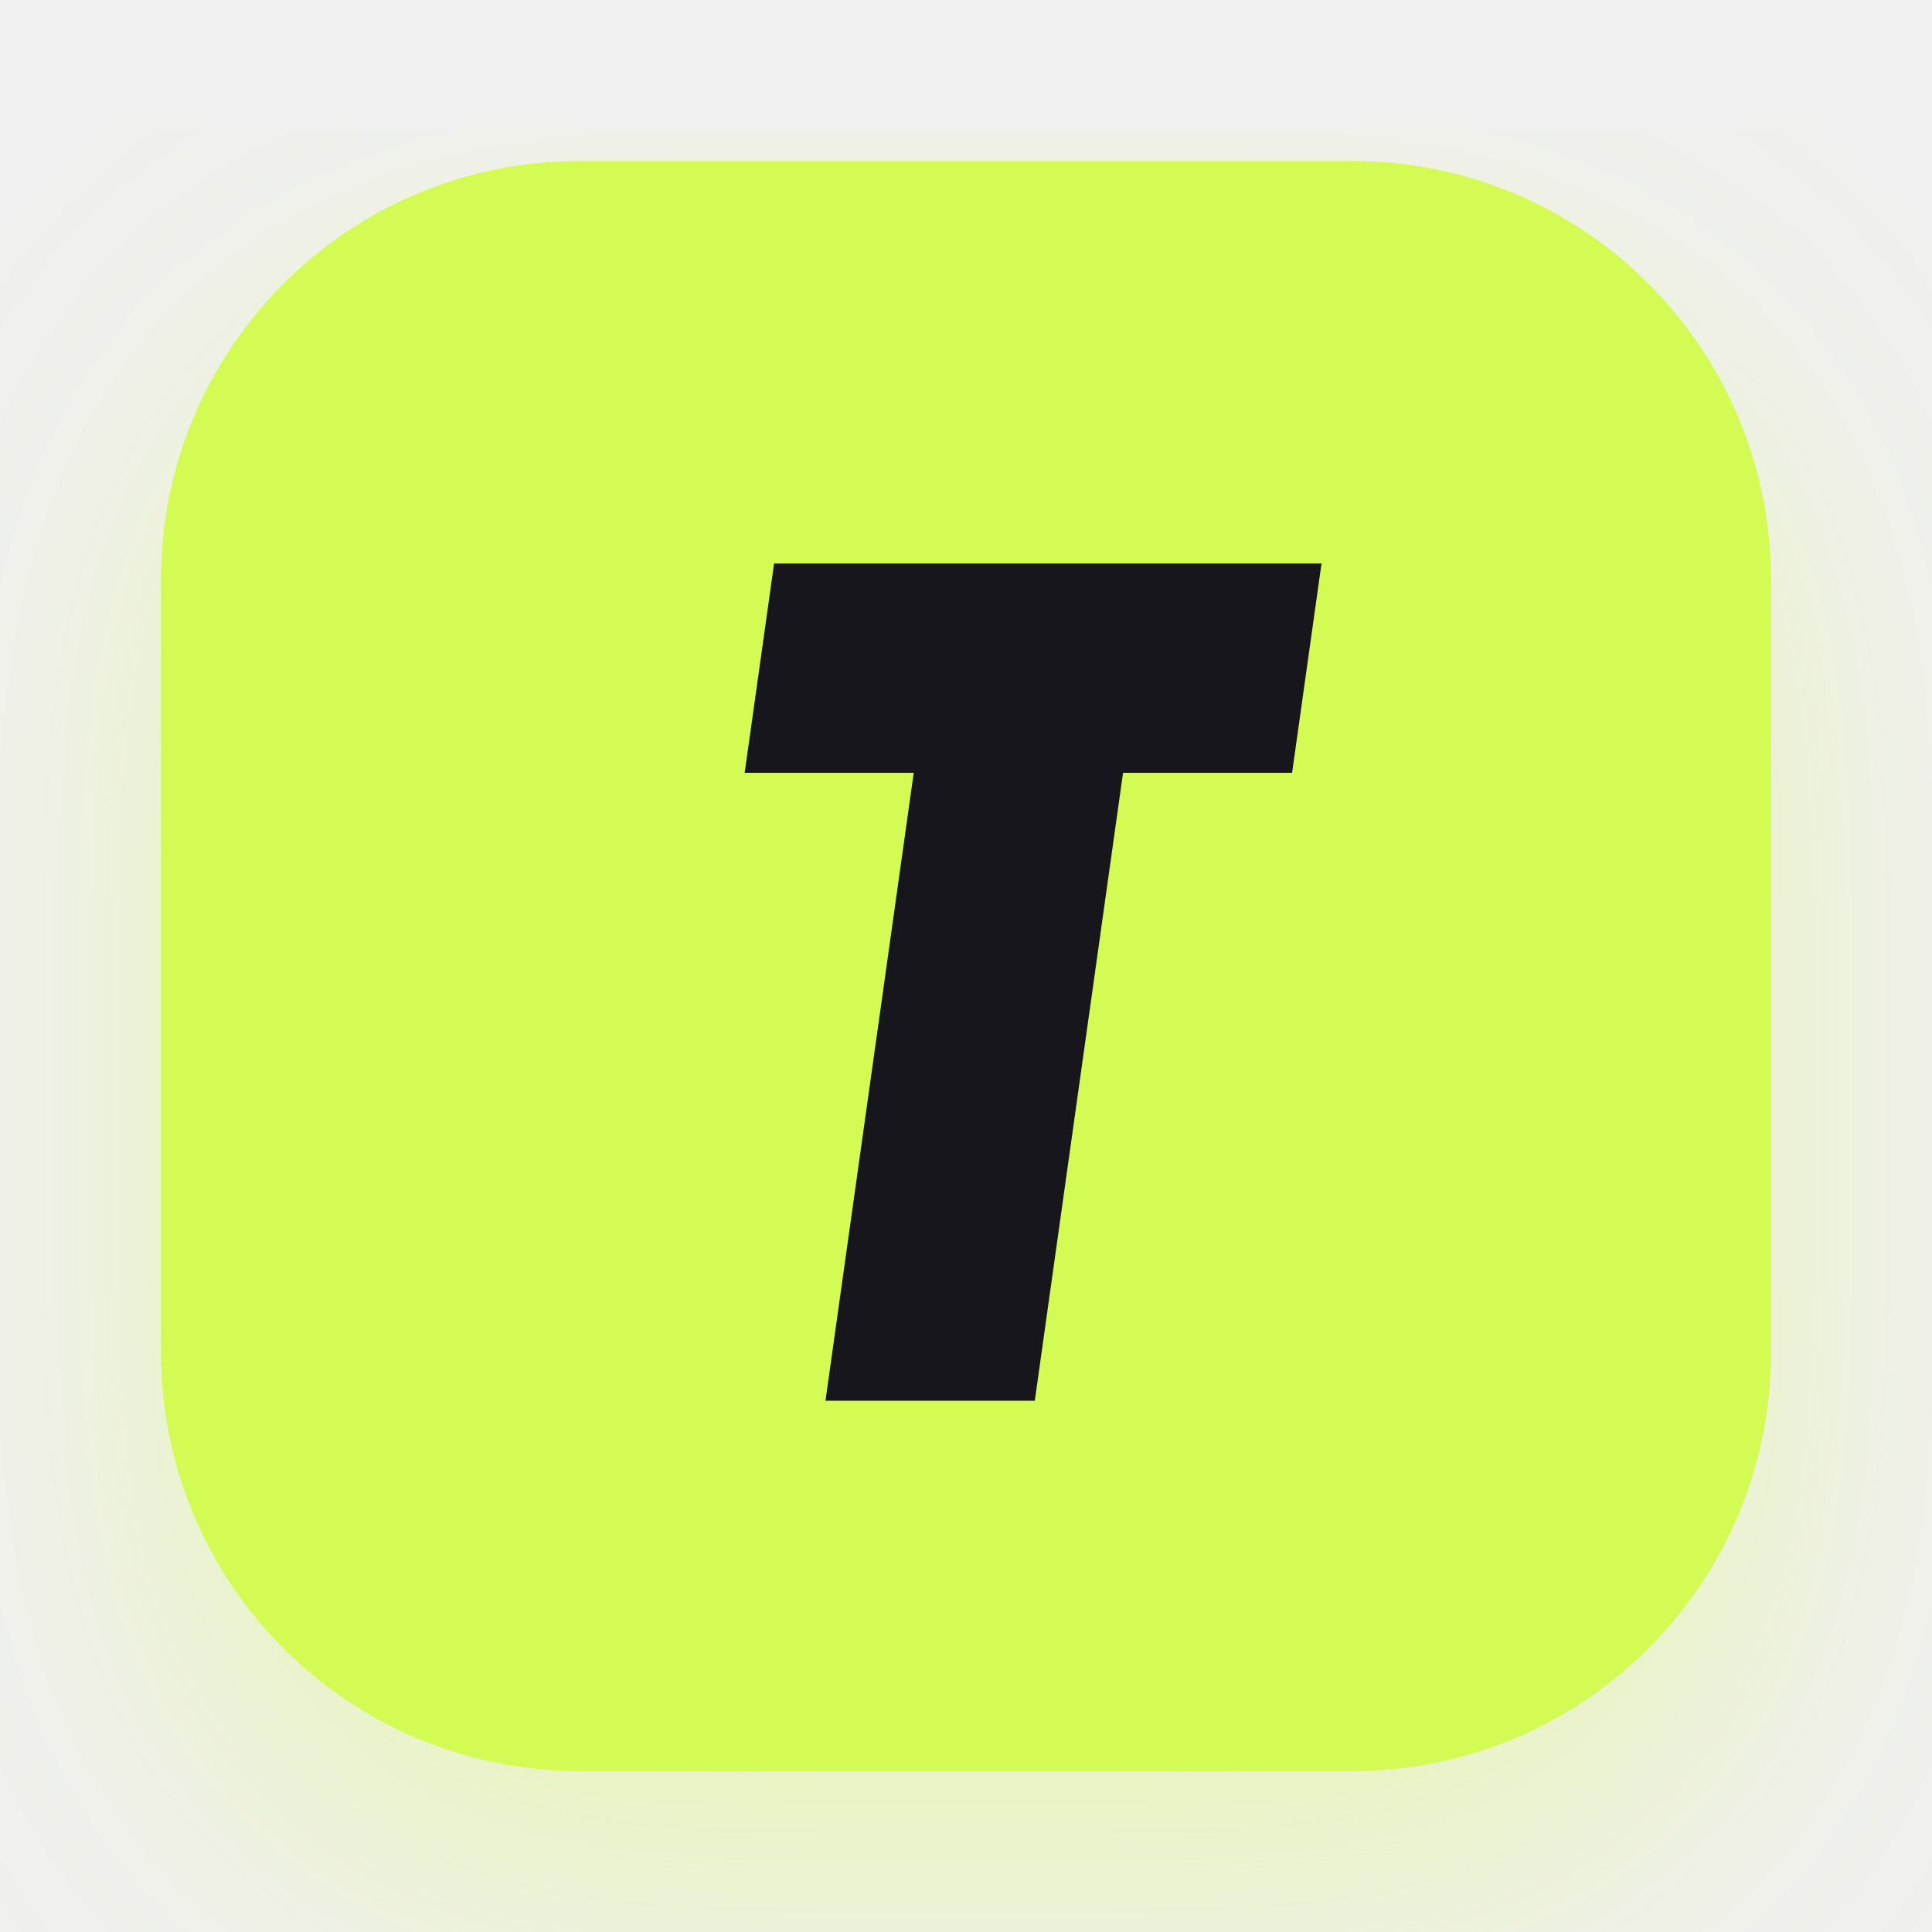
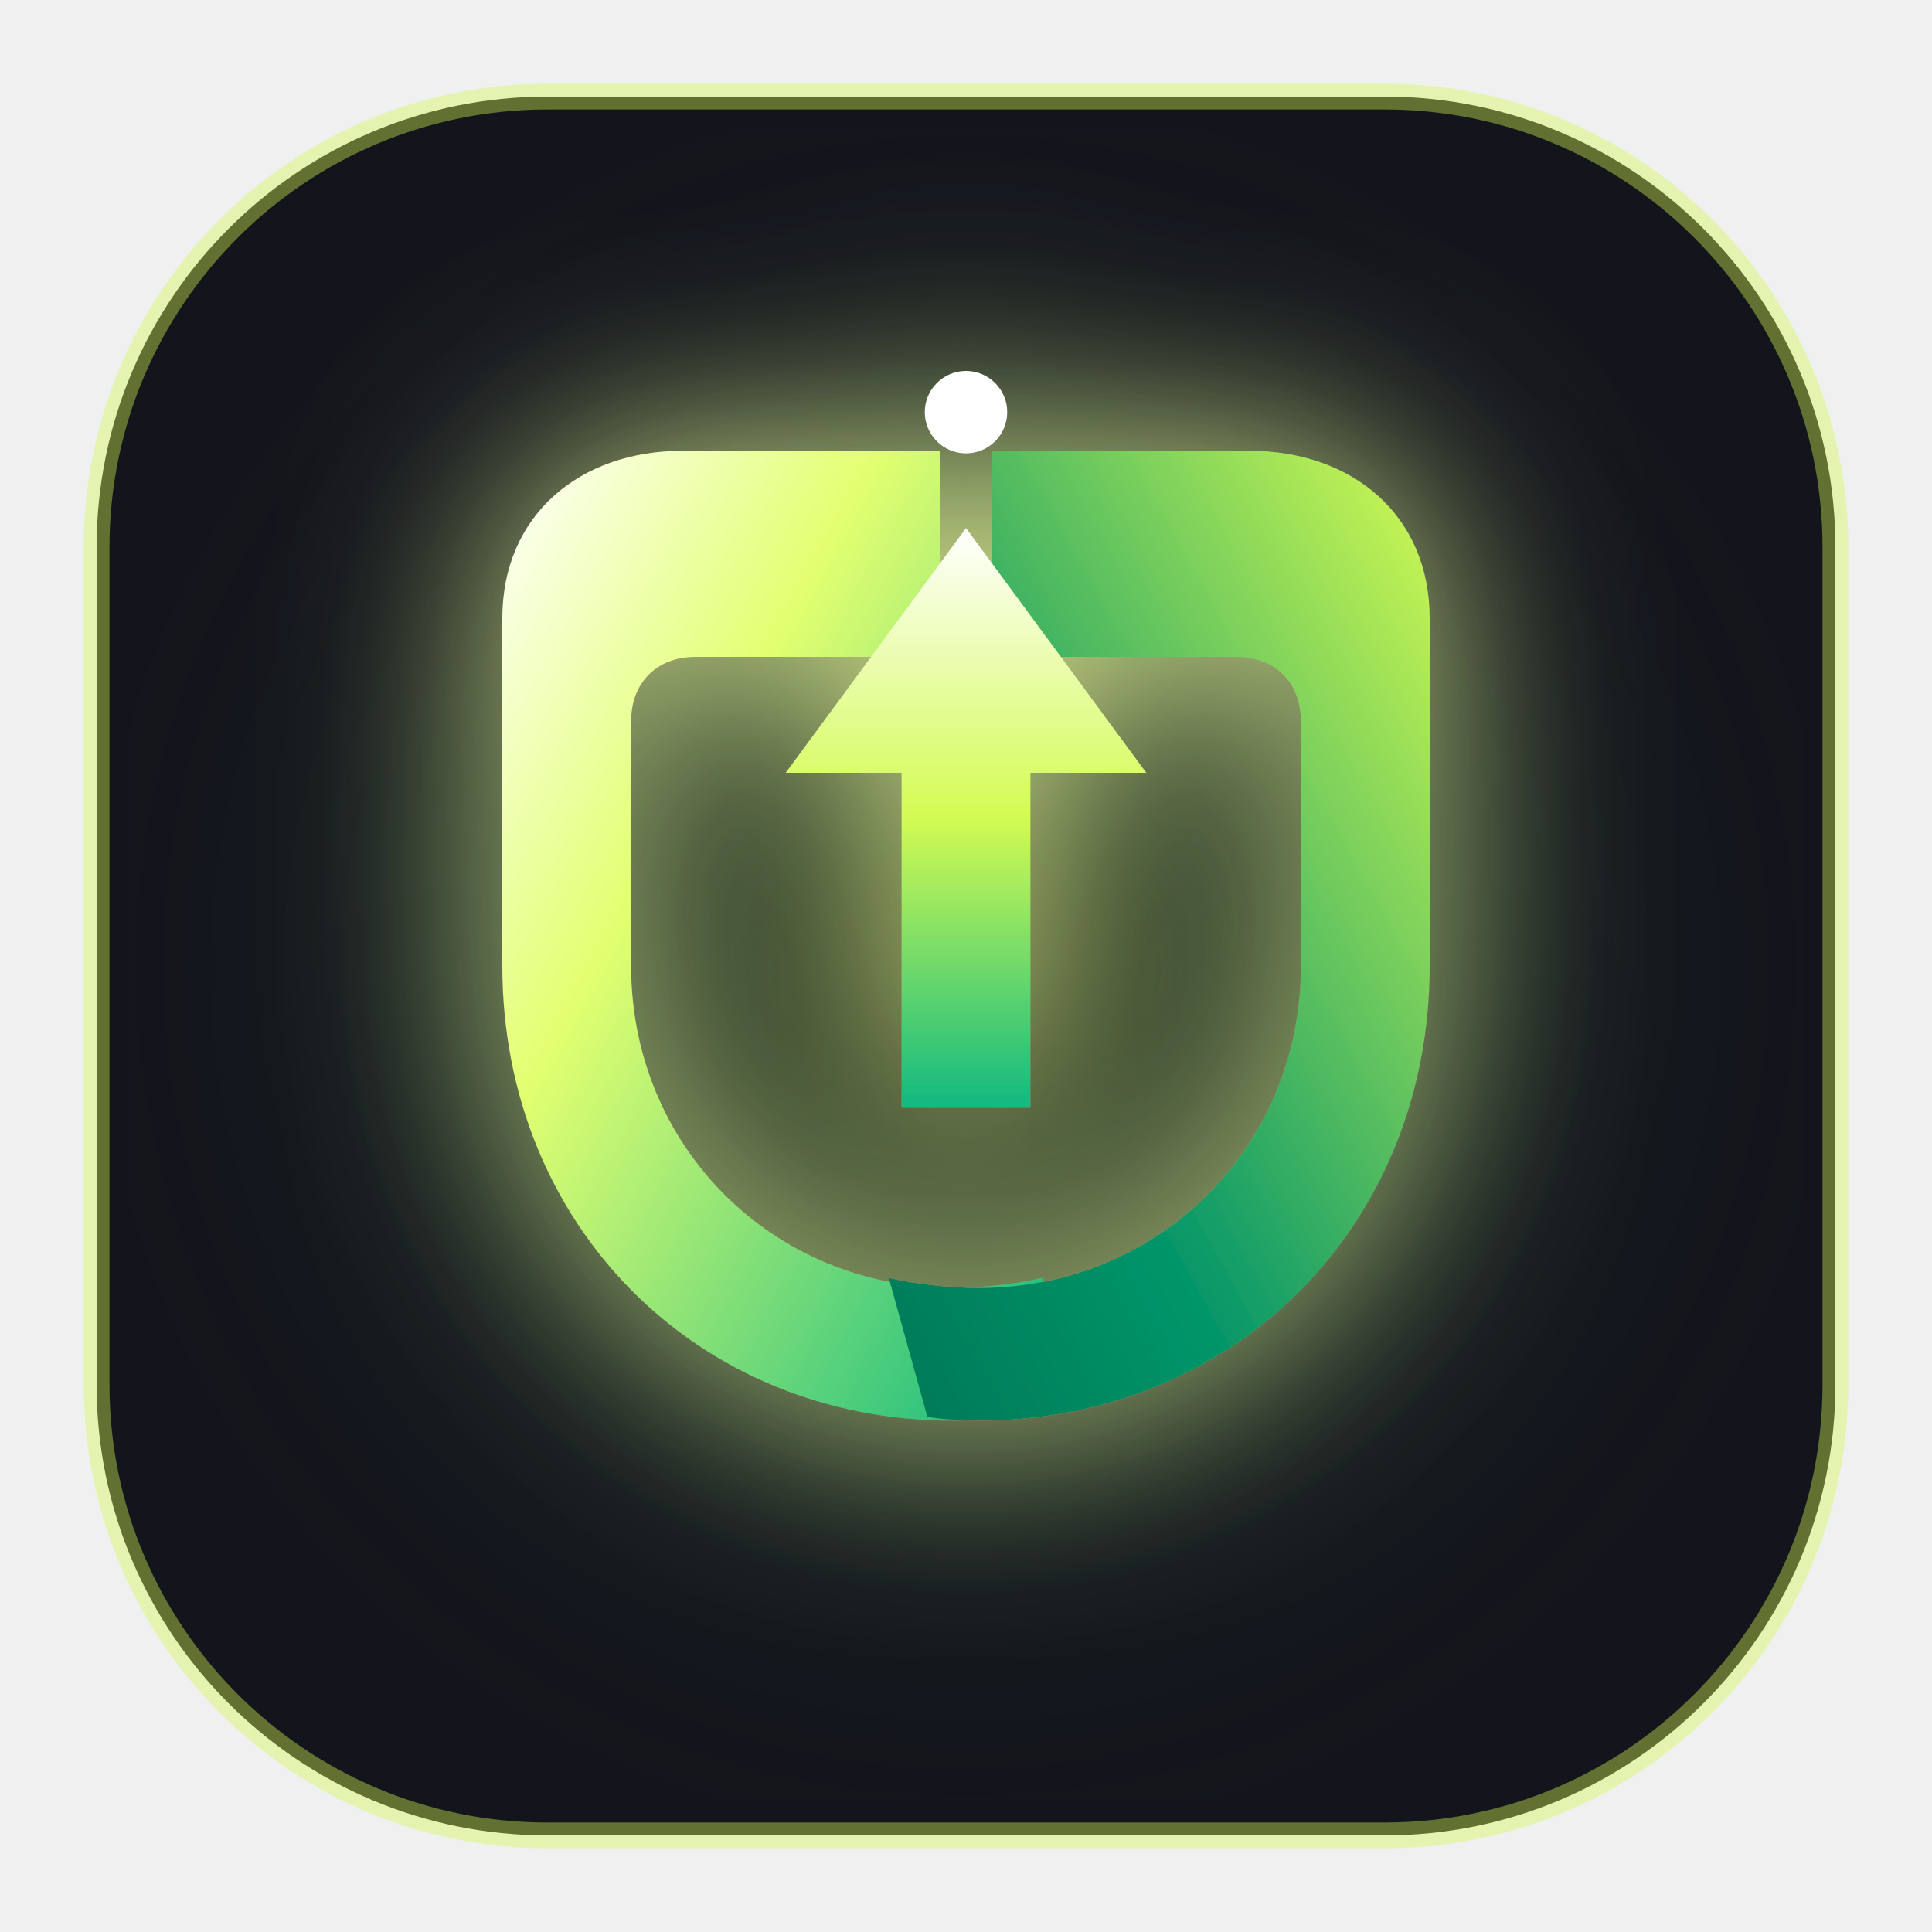
<svg xmlns="http://www.w3.org/2000/svg" viewBox="0 0 120 120" width="120" height="120" fill="none">
  <defs>
-     <filter id="shadow-icon" x="-10%" y="-10%" width="130%" height="130%">
-       <feDropShadow dx="0" dy="8" stdDeviation="10" flood-color="#d3fb52" flood-opacity="0.35" />
+     <filter id="emblem-glow-icon" x="-40%" y="-40%" width="180%" height="180%">
+       <feGaussianBlur stdDeviation="8" result="blur" />
+       <feColorMatrix type="matrix" values="         0 0 0 0 0.827         0 0 0 0 0.984         0 0 0 0 0.322         0 0 0 0.9 0" in="blur" result="glow" />
+       <feMerge>
+         <feMergeNode in="glow" />
+         <feMergeNode in="SourceGraphic" />
+       </feMerge>
    </filter>
+     <linearGradient id="icon-wing-left" x1="0" y1="0" x2="1" y2="1">
+       <stop offset="0%" stop-color="#ffffff" />
+       <stop offset="35%" stop-color="#e2ff70" />
+       <stop offset="100%" stop-color="#10b981" />
+     </linearGradient>
+     <linearGradient id="icon-wing-right" x1="1" y1="0" x2="0" y2="1">
+       <stop offset="0%" stop-color="#d3fb52" />
+       <stop offset="65%" stop-color="#059669" />
+       <stop offset="100%" stop-color="#047857" />
+     </linearGradient>
+     <linearGradient id="icon-arrow" x1="0" y1="1" x2="0" y2="0">
+       <stop offset="0%" stop-color="#10b981" />
+       <stop offset="50%" stop-color="#d3fb52" />
+       <stop offset="100%" stop-color="#ffffff" />
+     </linearGradient>
+     <radialGradient id="icon-radial" cx="50%" cy="50%" r="55%">
+       <stop offset="0%" stop-color="#d3fb52" stop-opacity="0.25" />
+       <stop offset="50%" stop-color="#15733f" stop-opacity="0.12" />
+       <stop offset="100%" stop-color="#14151c" stop-opacity="0" />
+     </radialGradient>
  </defs>
-   <g filter="url(#shadow-icon)">
-     <rect x="10" y="10" width="100" height="100" rx="26" fill="#d3fb52" />
-     <path d="M46 36h34v13h-10.5v39h-13V49H46V36z" fill="#14151c" transform="skewX(-8) translate(7, -1)" />
+   <rect x="6" y="6" width="108" height="108" rx="28" fill="#14151c" stroke="#d3fb52" stroke-opacity="0.4" stroke-width="1.6" />
+   <rect x="8" y="8" width="104" height="104" rx="26" fill="url(#icon-radial)" />
+   <g filter="url(#emblem-glow-icon)" transform="translate(12, 12) scale(0.8)">
+     <path d="M24 33 C24 25 30 20 38 20 L58 20 L58 36 L39 36 C36 36 34 38 34 41 L34 60 C34 74 45 85 59 85 C61 85 64 84.7 66 84.2 L63 95 C62 95.2 60 95.3 59 95.3 C39 95.3 24 80 24 60 Z" fill="url(#icon-wing-left)" />
+     <path d="M96 33 C96 25 90 20 82 20 L62 20 L62 36 L81 36 C84 36 86 38 86 41 L86 60 C86 74 75 85 61 85 C59 85 56 84.7 54 84.2 L57 95 C58 95.2 60 95.3 61 95.3 C81 95.3 96 80 96 60 Z" fill="url(#icon-wing-right)" />
+     <path d="M60 26 L74 45 L65 45 L65 71 L55 71 L55 45 L46 45 Z" fill="url(#icon-arrow)" />
+     <circle cx="60" cy="17" r="3.2" fill="#ffffff" />
  </g>
</svg>
